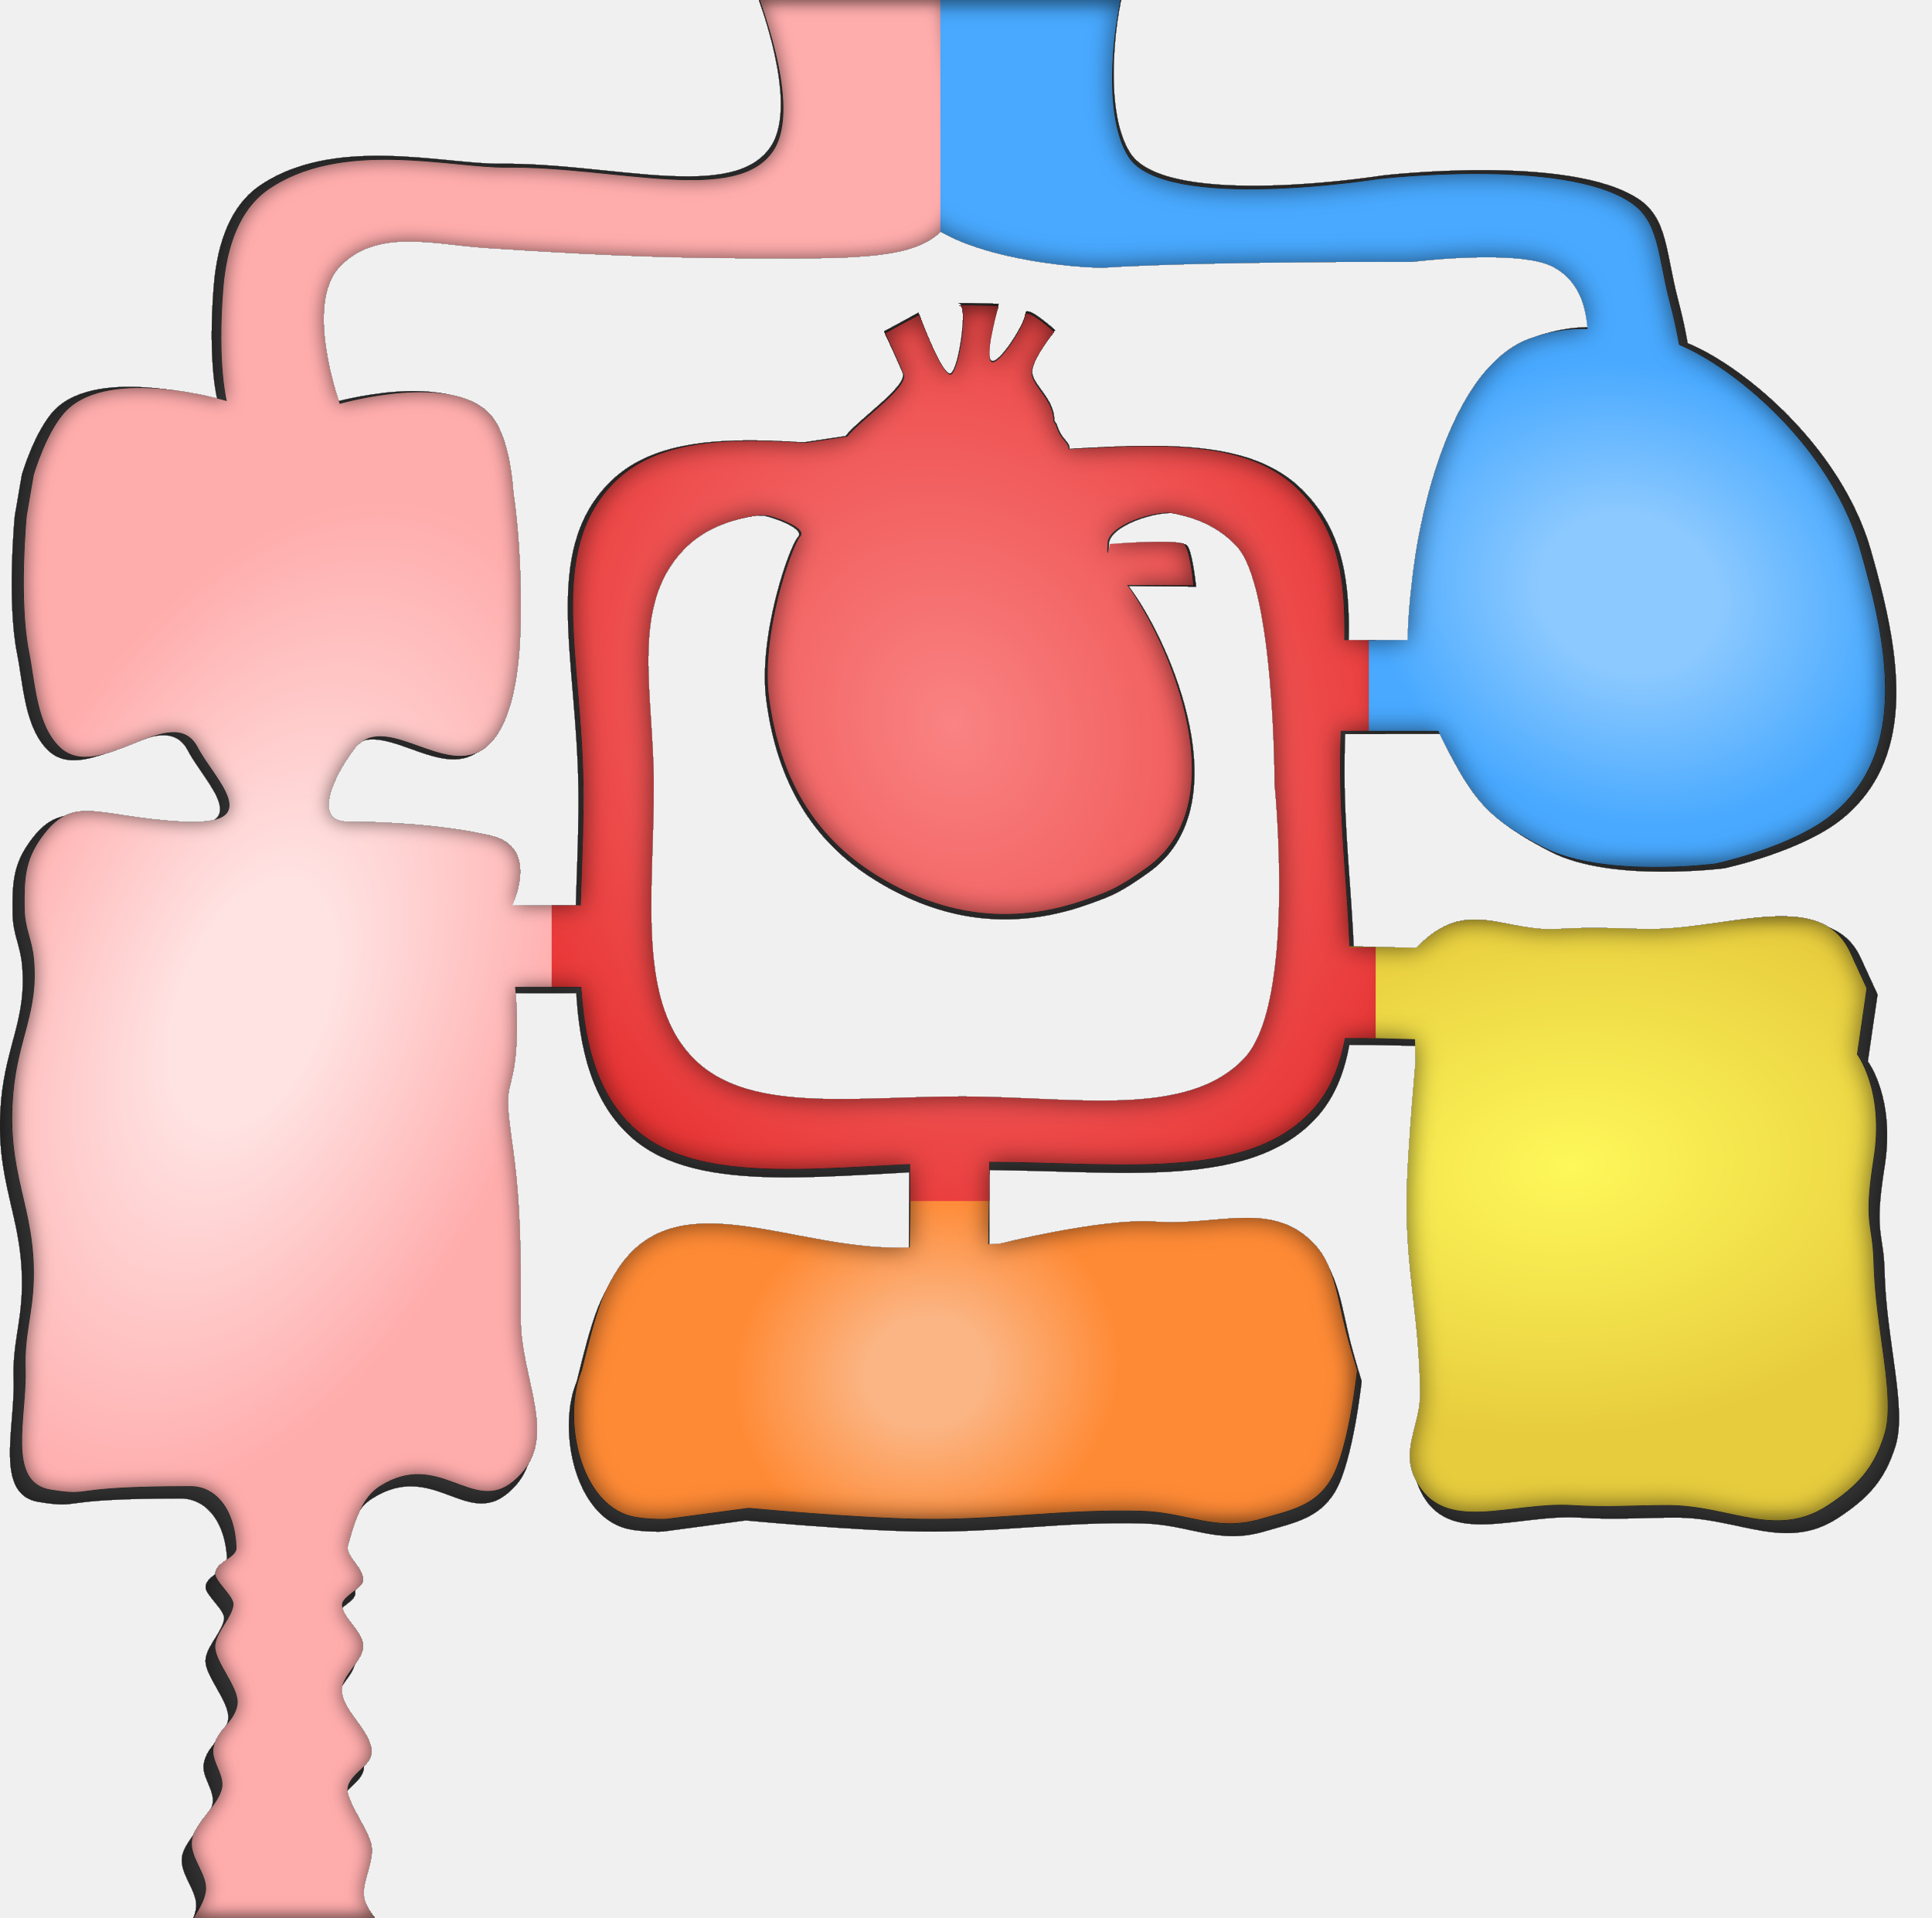
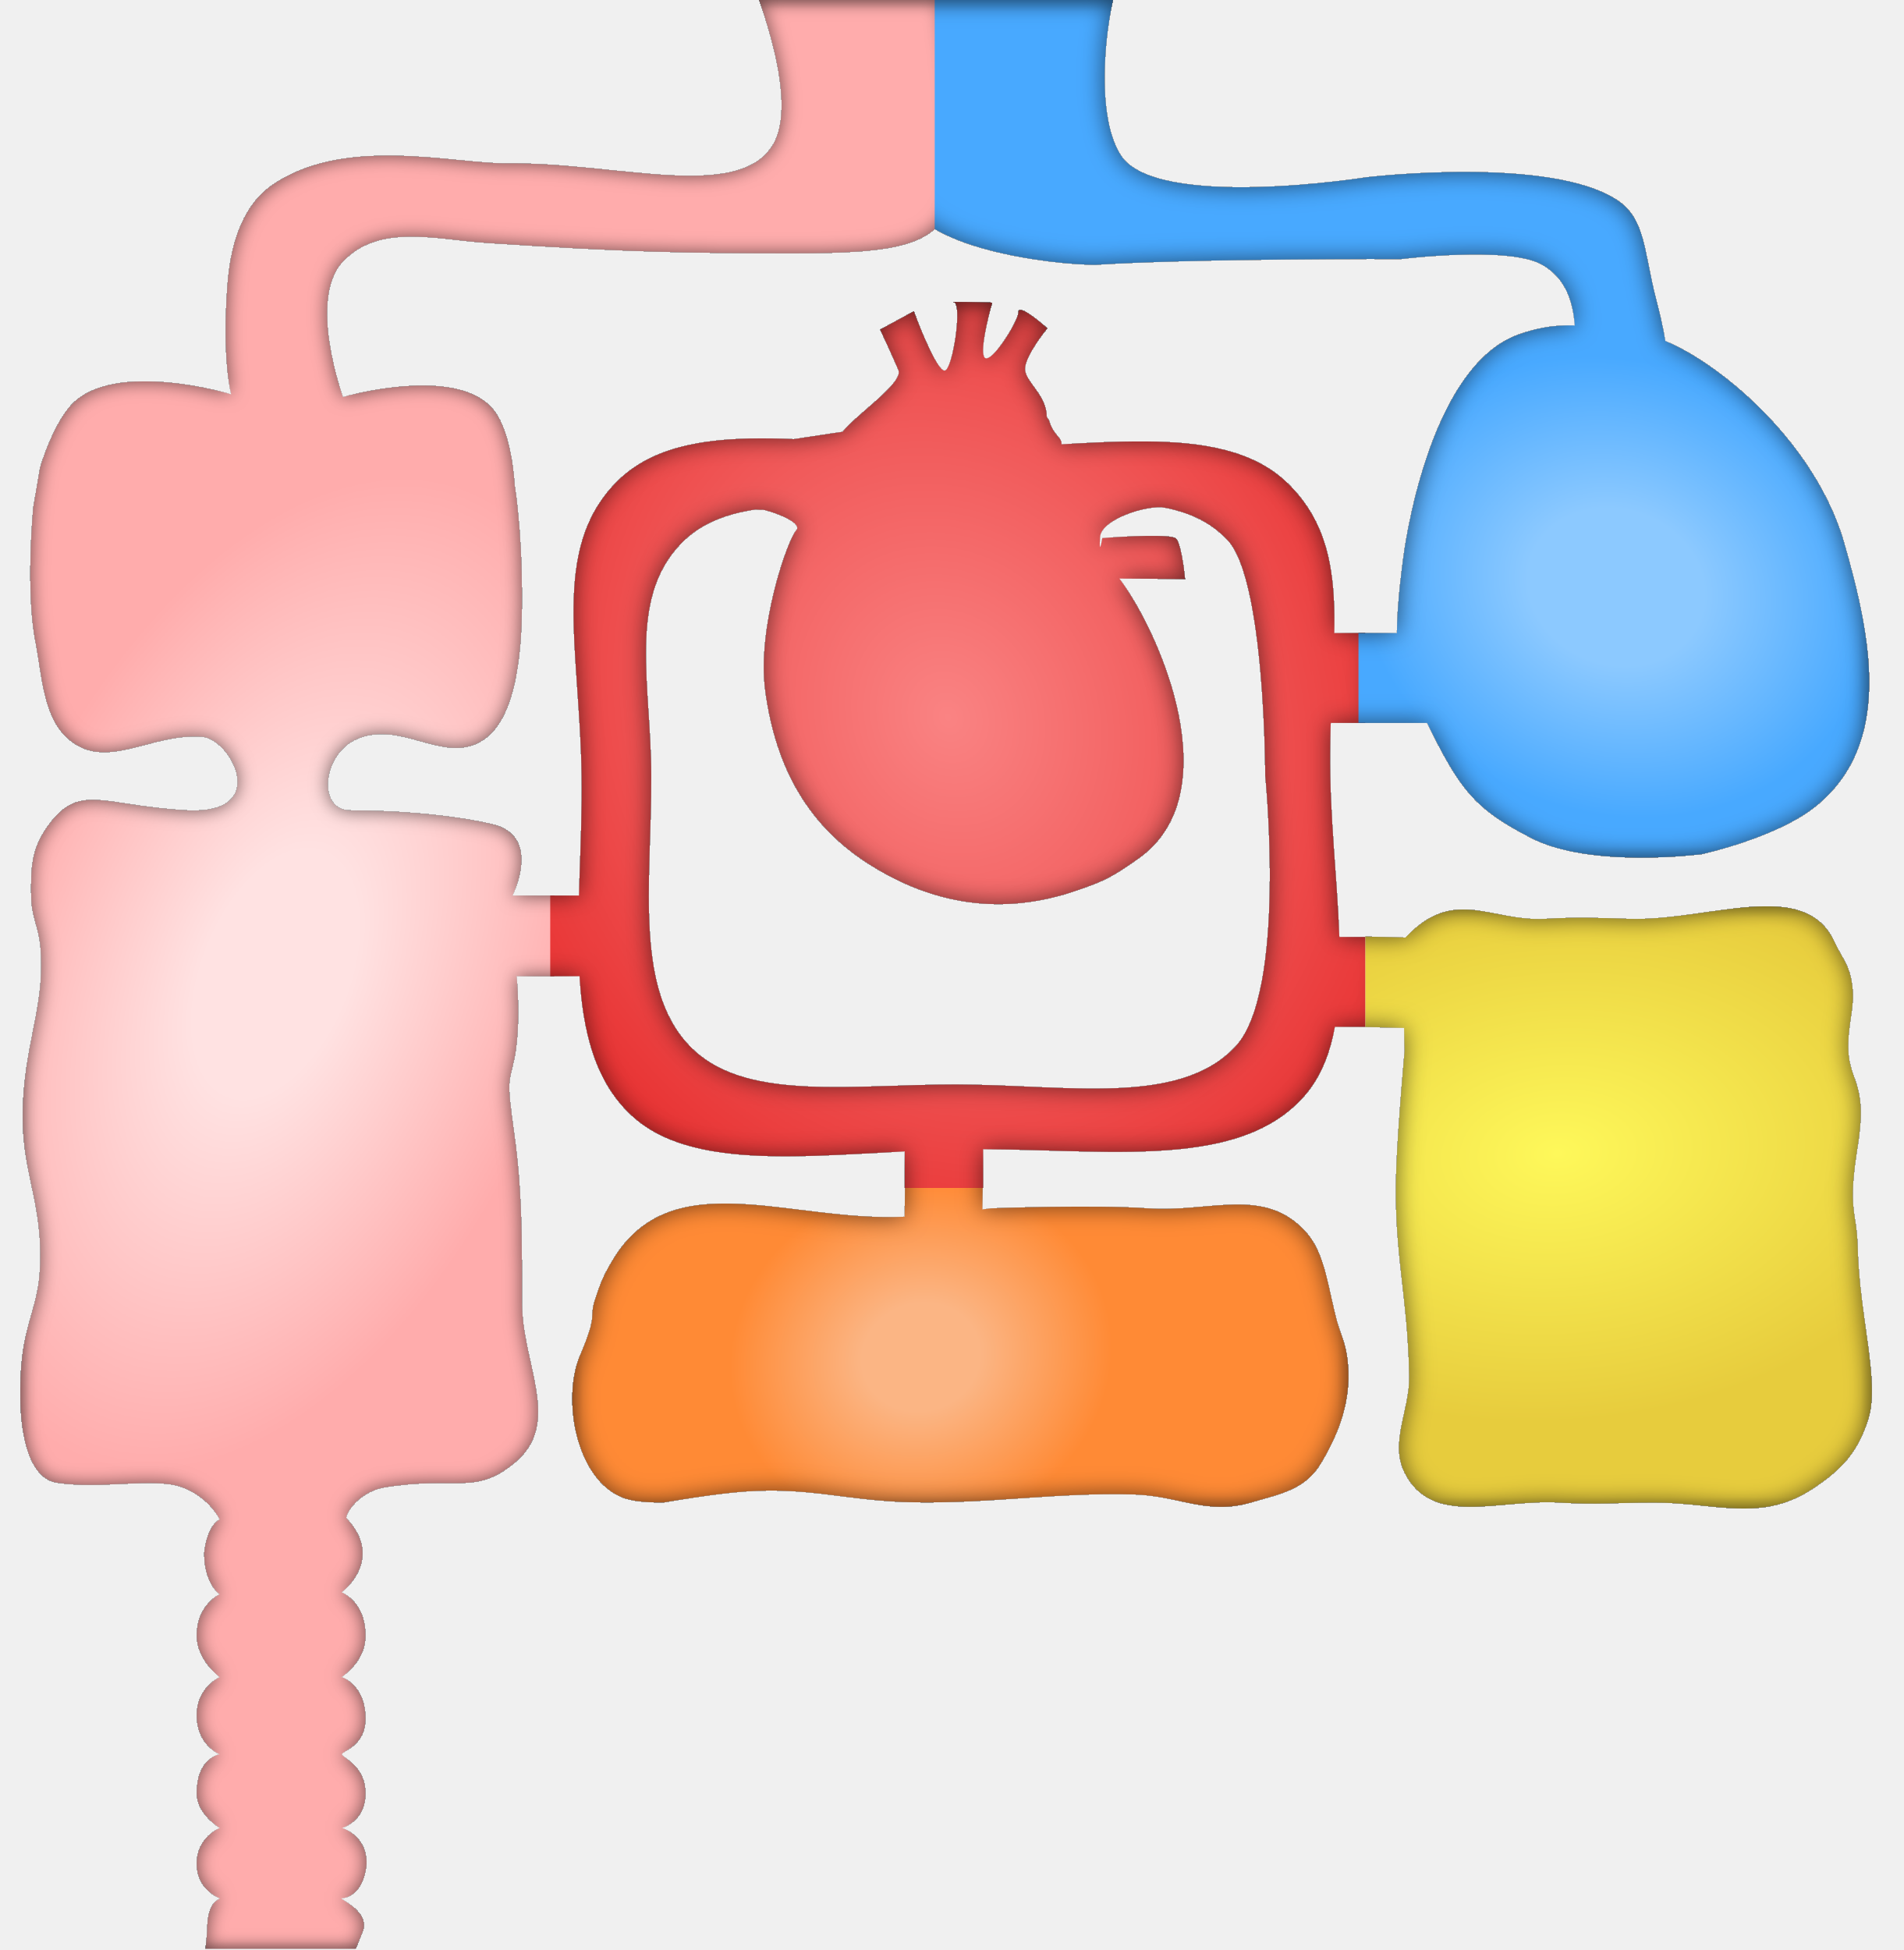
- <svg xmlns="http://www.w3.org/2000/svg" width="830" height="824" viewBox="0 0 830 824" fill="none">
-   <g filter="url(#filter0_i_286_17)">
-     <path d="M205.3 391.232H252.886V426.661H205.3V391.232Z" fill="#343434" />
-     <path d="M331.26 62.756C343.783 43.321 324.614 -4.221 321.136 -13.669L403.991 -12.151C403.991 -2.872 416.402 61.237 410.833 84.519C405.619 106.318 387.546 109.826 340.466 109.826C294.981 109.826 266.555 109.32 206.024 105.271C183.008 103.731 158.459 96.691 142.526 113.369C126.732 129.9 142.486 173.091 142.486 173.091C142.486 173.091 193.295 158.361 209.061 179.165C216.985 189.621 217.956 211.557 217.956 211.557C217.956 211.557 221.202 230.695 221.202 260.145C221.202 271.786 221.572 309.707 206.024 322.399C188.638 336.59 162.068 305.491 148.561 323.411C139.256 335.756 130.927 354.791 145.71 354.791C160.493 354.791 187.178 356.006 208.049 360.864C228.919 365.723 219.875 389.207 212.745 400.342C219.038 411.308 221.536 446.685 217.807 464.114C215.425 475.249 214.431 472.855 217.807 497.012C221.202 521.306 221.259 542.019 221.202 570.907C221.148 598.61 239.241 624.207 217.807 641.765C200.299 656.106 185.666 627.425 159.885 643.789C152.721 648.336 149.254 657.423 146.026 669.635C144.803 674.262 152.966 679.338 152.606 684.785C152.381 688.189 143.392 691.738 143.454 695.414C143.547 700.89 151.98 706.647 152.606 712.622C153.338 719.611 142.18 726.393 143.454 733.88C144.884 742.28 154.35 748.906 156.194 757.667C157.922 765.876 144.176 769.12 146.026 777.406C147.425 783.676 154.842 793.478 156.194 799.676C157.763 806.869 151.756 816.006 153.113 822.958C154.784 831.515 169.286 842.361 170.369 850.289C175.438 887.393 163.787 915.491 137.61 920.64C121.616 923.787 126.038 923.787 110.044 920.64C84.094 915.535 70.338 884.146 73.171 844.215C73.725 836.4 83.166 828.258 84.238 819.921C85.198 812.453 77.003 805.335 78.233 797.651C79.418 790.256 90.021 782.298 91.33 774.876C92.348 769.109 86.532 763.359 87.559 757.667C88.986 749.76 96.664 746.518 97.977 738.941C99.277 731.437 87.32 719.593 88.358 712.622C89.251 706.628 95.666 700.87 96.262 695.414C96.664 691.726 88.128 685.14 88.358 681.749C88.705 676.642 97.699 674.932 97.572 670.614C97.083 654.045 88.686 643.789 77.644 643.789C21.915 643.789 36.215 648.344 16.806 645.307C-2.603 642.271 6.518 613.657 5.841 592.67C5.355 577.593 8.965 569.284 9.385 554.205C10.274 522.206 -2.691 508.459 0.509 472.718C2.656 448.748 11.598 437.413 9.473 414.514C8.674 405.906 5.548 401.394 5.423 392.75C5.243 380.37 5.427 371.945 12.634 361.877C26.618 342.342 36.36 352.766 73.749 354.791C111.139 356.815 88.132 336.607 80.682 322.399C69.812 301.669 37.663 338.565 20.734 322.399C10.571 312.693 10.012 294.178 7.36 280.896C2.821 258.165 6.347 221.68 6.347 221.68L9.385 203.965C9.385 203.965 14.983 184.849 23.499 176.128C42.599 156.568 93.384 171.887 93.384 171.887C93.384 171.887 89.181 156.267 91.819 122.985C93.384 103.246 99.62 88.513 110.633 80.438C142.526 57.695 190.803 70.604 214.918 70.348C262.505 69.842 315.607 87.05 331.26 62.756Z" fill="#343434" />
-     <path d="M575.361 408.835L612.8 409.767L611.811 449.45L574.373 448.517L575.361 408.835Z" fill="#343434" />
-     <path d="M799.395 411.611C786.268 383.017 744.454 402.622 708.918 401.489C694.662 401.034 686.634 400.67 672.394 401.489C647.381 402.927 631.554 386.171 609.043 411.611C598.754 423.24 603.291 422.746 610.422 433.881C609.79 439.493 610.422 459.693 610.422 459.693C610.422 459.693 607.533 491.317 606.748 511.69C605.377 547.289 611.908 567.172 612.447 602.793C612.672 617.668 603.761 627.584 610.422 640.886C622.477 664.96 651.592 650.376 678.469 652.021C694.74 653.017 703.909 652.021 720.21 652.021C747.393 652.021 767.119 666.975 789.817 652.021C802.676 643.55 809.784 635.854 814.34 621.147C819.341 605.004 810.338 575.77 809.644 546.613C809.222 528.881 804.948 530.685 809.644 501.196C814.34 471.706 802.432 456.016 802.432 456.016L806.606 427.301C806.606 427.301 802.36 418.071 799.395 411.611Z" fill="#343434" />
-     <path d="M390.237 553.517L390.953 500.839L425.067 501.302L424.351 553.981L390.237 553.517Z" fill="#343434" />
-     <path d="M266.906 656.03C246.102 648.32 239.643 612.7 247.824 593.419C247.824 593.419 251.548 577.694 254.405 568.882C256.902 561.182 258.313 557.962 262.092 551.627C287.892 508.383 340.229 542.545 390.525 539.944C405.728 539.157 429.475 538.39 429.475 538.39C429.475 538.39 474.371 527.087 497.2 528.771C524.806 530.807 548.976 518.75 567.261 539.527C575.159 548.501 576.573 562.786 580.321 577.335C581.952 583.667 584.979 593.419 584.979 593.419C584.979 593.419 581.258 627.984 573.568 640.826C566.608 652.446 555.964 654.208 542.962 658.012C523.346 663.75 511.4 655.067 491.113 654.513C457.121 653.585 428.997 658.522 394.997 657.984C365.782 657.522 320.33 653.224 320.33 653.224L284.718 658.012C284.718 658.012 273.468 658.463 266.906 656.03Z" fill="#343434" />
-     <path d="M577.677 338.51C578.708 393.613 591.726 450.565 566.093 479.538C535.934 513.627 473.51 501.545 413.08 502.832C357.589 504.014 300.562 514.155 271.634 488.951C237.06 458.827 249.337 396.263 248.483 338.51C247.651 282.229 233.035 237.628 261.055 208.165C291.047 176.629 353.472 193.802 413.08 194.432C470.459 195.038 529.45 180.941 559.168 210.189C589.447 239.989 576.606 281.272 577.677 338.51ZM279.065 338.51C279.211 386.385 270.898 434.754 298.231 459.595C322.4 481.56 367.861 474.28 413.08 474.323C461.518 474.369 511.165 484.143 535.99 457.664C558.752 433.384 549.12 338.51 549.12 338.51C549.12 338.51 549.12 251.222 532.203 234.569C507.422 208.577 459.821 222.624 413.08 222.941C365.467 223.264 316.713 210.675 291.932 236.668C268.704 261.032 278.942 298.422 279.065 338.51Z" fill="#343434" />
-     <path d="M293.819 197.8L363.256 187.332C369.038 179.944 390.191 165.833 387.795 160.15C385.4 154.467 381.469 145.94 379.803 142.387L394.533 134.378C398.019 143.847 405.703 162.283 408.551 160.276C412.11 157.767 415.816 130.965 412.276 130.437C409.443 130.015 422.233 130.329 428.981 130.538C426.912 137.78 423.379 152.774 425.796 154.813C428.818 157.363 440.576 138.707 440.6 134.658C440.62 131.419 448.681 137.744 453.213 141.821C449.643 146.185 442.698 156.03 443.481 160.489C444.459 166.062 453.031 171.681 452.976 180.792L453.979 182.316C456.117 189.543 460.174 189.751 459.401 193.423C473.572 192.83 500.678 191.364 503.43 193.752C506.25 196.199 506.554 215.354 505.341 220.576C496.573 219.342 476.9 225.882 476.449 233.572C475.997 241.263 476.933 237.118 477.458 234.085C487.419 233.302 507.844 232.245 509.857 234.282C511.869 236.318 513.324 246.956 513.799 252.02L484.944 251.845C503.523 276.927 533.268 346.675 493.302 374.942C481.297 383.433 477.922 384.846 466.984 388.701C433.152 400.627 402.733 394.775 375.753 377.979C348.773 361.183 333.87 335.82 329.226 301.006C325.531 273.301 339.133 234.731 342.816 230.736C346.499 226.741 328.78 221.173 327.721 221.564C326.662 221.955 292.807 217.852 292.807 217.852L291.089 216.02L293.819 197.8Z" fill="#343434" />
-     <path d="M390.584 499.542H425.008V547.118H390.584V499.542Z" fill="#343434" />
-     <path d="M205.3 391.232L253.899 391.231V426.66L205.3 426.661V391.232Z" fill="#343434" />
-     <path d="M567.768 409.452H601.18L599.155 448.929H567.768V409.452Z" fill="#343434" />
-     <path d="M569.793 275.835H595.105V315.313H569.793V275.835Z" fill="#343434" />
-     <path d="M485.588 65.793C473.066 46.357 480.085 1.852 483.563 -7.596L380.458 -6.077C380.458 3.202 387.187 57.435 390.322 81.483C393.621 106.789 456.096 113.875 474.358 113.875C519.752 111.007 608.8 111.344 608.8 111.344C608.8 111.344 655.692 105.534 670.534 113.635C692.042 125.374 684.875 156.892 681.45 179.165H716.93C716.93 179.165 735.589 184.935 720.98 129.058C715.538 108.245 716.467 93.905 703.946 85.549C674.449 65.865 593.831 75.409 593.831 75.409C593.831 75.409 501.241 90.087 485.588 65.793Z" fill="#343434" />
-     <path d="M715.532 144.602C736.737 147.639 789.143 185.737 803.675 236.211C815.63 277.73 825.018 324.044 791.686 351.541C774.355 365.839 740.902 373.011 740.902 373.011C740.902 373.011 692.264 379.351 666.204 365.959C639.133 352.048 633.674 343.389 616.005 306.351C608.938 291.537 613.329 300.489 608.773 290.873C604.217 281.257 609.93 242.145 609.93 242.145C609.93 242.145 620.074 159.207 660.41 144.602C680.65 137.274 694.328 141.566 715.532 144.602Z" fill="#343434" />
-     <path d="M577.892 275.835H618.391L624.466 315.313H577.892V275.835Z" fill="#343434" />
-   </g>
-   <g filter="url(#filter1_i_286_17)">
-     <path d="M208 389H255V424H208V389Z" fill="url(#paint0_radial_286_17)" />
-     <path d="M332.408 64.5C344.776 45.3 325.844 -1.667 322.408 -11L404.242 -9.5C404.242 -0.333 416.5 63 411 86C405.851 107.534 388 111 341.5 111C296.577 111 268.5 110.5 208.715 106.5C185.983 104.979 161.737 98.025 146 114.5C130.401 130.832 145.961 173.5 145.961 173.5C145.961 173.5 196.144 158.948 211.715 179.5C219.541 189.829 220.5 211.5 220.5 211.5C220.5 211.5 223.707 230.407 223.707 259.5C223.707 271 224.072 308.462 208.715 321C191.544 335.019 165.302 304.297 151.961 322C142.771 334.195 134.544 353 149.145 353C163.746 353 190.102 354.2 210.715 359C231.329 363.8 222.396 387 215.353 398C221.569 408.833 224.037 443.782 220.353 461C218 472 217.019 469.635 220.353 493.5C223.707 517.5 223.763 537.962 223.707 566.5C223.653 593.868 241.523 619.155 220.353 636.5C203.061 650.668 188.609 622.334 163.145 638.5C156.07 642.992 152.646 651.969 149.457 664.033C148.249 668.604 156.312 673.619 155.956 679C155.734 682.363 146.856 685.869 146.917 689.5C147.009 694.91 155.338 700.597 155.956 706.5C156.679 713.404 145.658 720.104 146.917 727.5C148.33 735.798 157.679 742.345 159.5 751C161.207 759.109 147.63 762.314 149.457 770.5C150.839 776.694 158.165 786.377 159.5 792.5C161.05 799.606 155.116 808.632 156.457 815.5C158.107 823.954 172.431 834.669 173.5 842.5C178.507 879.155 166.999 906.913 141.145 912C125.348 915.108 129.715 915.108 113.918 912C88.288 906.957 74.703 875.948 77.5 836.5C78.048 828.779 87.372 820.736 88.431 812.5C89.379 805.122 81.285 798.091 82.5 790.5C83.67 783.194 94.142 775.332 95.436 768C96.441 762.303 90.696 756.623 91.711 751C93.12 743.188 100.703 739.986 102 732.5C103.285 725.087 91.475 713.386 92.5 706.5C93.382 700.579 99.718 694.89 100.306 689.5C100.704 685.857 92.273 679.35 92.5 676C92.843 670.956 101.726 669.266 101.6 665C101.118 648.632 92.824 638.5 81.918 638.5C26.876 638.5 41 643 21.83 640C2.66 637 11.668 608.732 11 588C10.52 573.105 14.086 564.897 14.5 550C15.379 518.389 2.573 504.808 5.734 469.5C7.855 445.82 16.686 434.623 14.587 412C13.798 403.496 10.711 399.039 10.587 390.5C10.41 378.27 10.591 369.947 17.71 360C31.521 340.702 41.143 351 78.072 353C115 355 92.276 335.037 84.918 321C74.183 300.521 42.431 336.971 25.71 321C15.672 311.412 15.12 293.121 12.5 280C8.017 257.544 11.5 221.5 11.5 221.5L14.5 204C14.5 204 20.029 185.115 28.44 176.5C47.305 157.177 97.464 172.31 97.464 172.31C97.464 172.31 93.313 156.88 95.918 124C97.464 104.5 103.623 89.946 114.5 81.968C146 59.5 193.683 72.253 217.5 72C264.5 71.5 316.948 88.5 332.408 64.5Z" fill="url(#paint1_radial_286_17)" />
-   </g>
-   <g filter="url(#filter2_i_286_17)">
-     <path d="M573.5 406.39L610.477 407.311L609.501 446.513L572.524 445.592L573.5 406.39Z" fill="url(#paint2_radial_286_17)" />
-     <path d="M794.772 409.133C781.807 380.885 740.509 400.252 705.411 399.133C691.33 398.683 683.402 398.324 669.337 399.133C644.633 400.553 629 384 606.767 409.133C596.604 420.62 601.086 420.133 608.129 431.133C607.505 436.677 608.129 456.633 608.129 456.633C608.129 456.633 605.275 487.873 604.5 508C603.146 543.168 609.596 562.81 610.129 598C610.351 612.695 601.55 622.491 608.129 635.632C620.035 659.414 648.791 645.008 675.337 646.633C691.407 647.616 700.464 646.633 716.564 646.633C743.412 646.633 762.894 661.405 785.312 646.633C798.013 638.264 805.033 630.661 809.533 616.133C814.473 600.184 805.58 571.304 804.895 542.5C804.478 524.983 800.257 526.765 804.895 497.633C809.533 468.5 797.772 453 797.772 453L801.895 424.633C801.895 424.633 797.701 415.514 794.772 409.133Z" fill="url(#paint3_radial_286_17)" />
-   </g>
-   <g filter="url(#filter3_i_286_17)">
-     <path d="M390.658 549.321L391.365 497.28L425.058 497.738L424.352 549.779L390.658 549.321Z" fill="url(#paint4_radial_286_17)" />
-     <path d="M268.847 650.593C248.3 642.977 241.92 607.787 250 588.74C250 588.74 253.678 573.205 256.5 564.5C258.966 556.893 260.36 553.712 264.093 547.453C289.575 504.733 341.267 538.481 390.943 535.912C405.958 535.135 429.412 534.376 429.412 534.376C429.412 534.376 473.755 523.21 496.303 524.874C523.568 526.886 547.44 514.974 565.5 535.5C573.301 544.366 574.697 558.477 578.399 572.85C580.01 579.106 583 588.74 583 588.74C583 588.74 579.325 622.886 571.729 635.573C564.855 647.052 554.342 648.793 541.5 652.55C522.126 658.22 510.327 649.642 490.291 649.094C456.718 648.177 428.94 653.055 395.359 652.523C366.504 652.067 321.613 647.821 321.613 647.821L286.439 652.55C286.439 652.55 275.329 652.996 268.847 650.593Z" fill="url(#paint5_radial_286_17)" />
-   </g>
-   <mask id="mask0_286_17" style="mask-type:alpha" maskUnits="userSpaceOnUse" x="237" y="123" width="354" height="393">
-     <rect x="237" y="123" width="354" height="393" fill="#D9D9D9" />
-   </mask>
-   <g mask="url(#mask0_286_17)">
-     <g filter="url(#filter4_i_286_17)">
-       <path d="M575.788 336.916C576.806 391.352 589.663 447.615 564.346 476.237C534.559 509.914 472.905 497.978 413.22 499.249C358.412 500.417 302.088 510.435 273.517 485.536C239.369 455.777 251.495 393.97 250.652 336.916C249.83 281.316 235.394 237.255 263.069 208.149C292.691 176.995 354.346 193.959 413.22 194.582C469.891 195.181 528.156 181.255 557.507 210.149C587.412 239.588 574.73 280.371 575.788 336.916ZM280.856 336.916C281.001 384.211 272.79 431.995 299.787 456.536C323.657 478.235 368.558 471.043 413.22 471.085C461.061 471.13 510.096 480.786 534.614 454.627C557.096 430.642 547.583 336.916 547.583 336.916C547.583 336.916 547.583 250.685 530.874 234.234C506.398 208.556 459.384 222.433 413.22 222.746C366.193 223.065 318.041 210.629 293.565 236.307C270.623 260.376 280.735 297.314 280.856 336.916Z" fill="url(#paint6_radial_286_17)" />
-       <path d="M295.429 197.909L364.01 187.569C369.721 180.27 390.612 166.33 388.246 160.715C385.88 155.101 381.998 146.677 380.353 143.167L394.901 135.255C398.344 144.61 405.934 162.823 408.746 160.84C412.261 158.361 415.922 131.883 412.425 131.362C409.628 130.945 422.259 131.255 428.925 131.462C426.881 138.616 423.391 153.429 425.779 155.443C428.764 157.961 440.376 139.532 440.4 135.532C440.42 132.332 448.382 138.58 452.858 142.608C449.331 146.92 442.472 156.645 443.245 161.05C444.212 166.556 452.678 172.107 452.624 181.107L453.615 182.613C455.726 189.752 459.733 189.958 458.97 193.585C472.966 192.999 499.737 191.552 502.456 193.91C505.241 196.327 505.541 215.251 504.343 220.41C495.684 219.191 476.253 225.651 475.807 233.249C475.361 240.846 476.286 236.752 476.804 233.755C486.642 232.981 506.816 231.937 508.803 233.949C510.791 235.962 512.227 246.47 512.697 251.473L484.198 251.3C502.547 276.079 531.926 344.982 492.453 372.907C480.596 381.295 477.262 382.691 466.459 386.5C433.044 398.281 403 392.5 376.353 375.907C349.705 359.315 334.986 334.259 330.399 299.866C326.749 272.496 340.184 234.393 343.822 230.446C347.459 226.5 329.959 221 328.913 221.386C327.867 221.772 294.429 217.719 294.429 217.719L292.732 215.909L295.429 197.909Z" fill="url(#paint7_radial_286_17)" />
-       <path d="M391 495.999H425V542.999H391V495.999Z" fill="url(#paint8_radial_286_17)" />
-       <path d="M208 388.999H256V423.999H208V388.999Z" fill="url(#paint9_radial_286_17)" />
-       <path d="M566 406.999H599L597 445.999H566V406.999Z" fill="url(#paint10_radial_286_17)" />
-       <path d="M568 275H593V314H568V275Z" fill="url(#paint11_radial_286_17)" />
+ <svg xmlns="http://www.w3.org/2000/svg" width="827" height="847" viewBox="0 0 827 847" fill="none">
+   <g id="v3">
+     <g id="digestive-system">
+       <mask id="mask0_286_2" style="mask-type:alpha" maskUnits="userSpaceOnUse" x="-1" y="-6" width="409" height="853">
+         <path id="Vector 9" d="M-0.006 846L7 -5H407V113.922H240.496V273.584L239.502 846H-0.006Z" fill="white" stroke="black" />
+       </mask>
+       <g mask="url(#mask0_286_2)">
+         <g id="Vector" filter="url(#filter0_i_286_2)">
+           <path d="M335.386 63.5C347.754 44.3 328.821 -2.667 325.386 -12L407.22 -10.5C407.22 -1.333 419.478 62 413.978 85C408.828 106.534 390.978 110 344.478 110C299.554 110 271.478 109.5 211.693 105.5C188.96 103.979 164.714 97.025 148.978 113.5C133.378 129.832 148.939 172.5 148.939 172.5C148.939 172.5 199.121 157.948 214.693 178.5C222.519 188.829 223.478 210.5 223.478 210.5C223.478 210.5 226.684 229.407 226.684 258.5C226.684 270 227.049 307.462 211.693 320C194.522 334.019 175.265 312.156 154.939 321C140 327.5 137.521 352 152.123 352C166.724 352 193.079 353.2 213.693 358C234.306 362.8 225.374 386 218.331 397C224.547 407.833 227.014 442.782 223.331 460C220.978 471 219.997 468.635 223.331 492.5C226.684 516.5 226.74 536.962 226.684 565.5C226.63 592.868 244.501 618.155 223.331 635.5C206.039 649.668 198.114 640.939 167.212 646C155 648 149.543 658.543 150.5 659.5C151.457 660.457 146.794 659.5 150.5 659.5C167.234 677.5 148.478 691.5 148.478 691.5C146.978 691.5 158.712 694.5 158.712 710.5C158.712 723.061 146.244 729.5 148.478 728.5C148.478 728.5 158.712 731.863 158.712 746.5C158.712 758.5 148.478 760.5 148.478 762C148.478 763.5 158.712 766.794 158.712 779C158.712 791.206 148.478 794 148.478 794C148.478 794 159.212 797 159.212 809.5C157.712 824.5 148.478 824.5 148.478 824.5C146.212 824.5 161 830 157.5 839C146.649 866.903 153.75 833 163.895 927.5C174.04 1022 112.693 914.108 96.896 911C71.266 905.957 87.202 878.448 90 839C90 825 95.478 825.5 95.478 824.5C95.478 824.5 85.478 820.946 85.478 809.5C85.478 798.054 95.478 794 95.478 794C95.478 794 85.478 787.898 85.478 779C85.478 763.5 95.478 762 95.478 762C95.478 762 85.478 758 85.478 745C85.478 733 95.478 728.5 95.478 728.5C95.478 728.5 85.478 721 85.478 710.5C85.478 697 95.478 692.5 95.478 692.5C95.478 692.5 88.712 688 88.712 674.5C90.212 662 95.478 660 95.478 660C95.478 660 91.212 650.5 79.212 646C67.212 641.5 43.978 647 24.808 644C5.638 641 7.978 597 10.478 584C13.292 569.365 17.064 563.897 17.478 549C18.356 517.389 7.316 507.808 10.478 472.5C12.598 448.82 19.664 433.623 17.565 411C16.776 402.496 13.689 398.039 13.565 389.5C13.387 377.27 13.569 368.947 20.687 359C34.498 339.702 44.12 350 81.049 352C117.978 354 100.441 321 87.896 320C64.847 318.163 45.408 335.971 28.687 320C18.649 310.412 18.097 292.121 15.478 279C10.995 256.544 14.478 220.5 14.478 220.5L17.478 203C17.478 203 23.007 184.115 31.418 175.5C50.282 156.177 100.441 171.31 100.441 171.31C100.441 171.31 96.29 155.88 98.896 123C100.441 103.5 106.601 88.946 117.478 80.968C148.978 58.5 196.66 71.253 220.478 71C267.478 70.5 319.926 87.5 335.386 63.5Z" fill="url(#paint0_radial_286_2)" />
+           <path d="M211 389H258V424H211V389Z" fill="url(#paint1_radial_286_2)" />
+         </g>
+       </g>
    </g>
-   </g>
-   <mask id="mask1_286_17" style="mask-type:alpha" maskUnits="userSpaceOnUse" x="404" y="-38" width="422" height="427">
-     <path d="M588.061 -31.856H825V389H588.061V-31.856Z" fill="#D9D9D9" />
-     <path d="M404 -38H658.227V147.341H404V-38Z" fill="#D9D9D9" />
-   </mask>
-   <g mask="url(#mask1_286_17)">
-     <g filter="url(#filter5_i_286_17)">
-       <path d="M484.834 67.5C472.466 48.3 479.398 4.333 482.834 -5L381 -3.5C381 5.667 387.646 59.243 390.742 83C394 108 455.705 115 473.742 115C518.576 112.167 606.527 112.5 606.527 112.5C606.527 112.5 652.841 106.76 667.5 114.763C688.743 126.36 681.664 157.497 678.281 179.5H713.324C713.324 179.5 731.753 185.2 717.324 130C711.949 109.439 712.867 95.272 700.5 87.018C671.367 67.571 591.742 77 591.742 77C591.742 77 500.294 91.5 484.834 67.5Z" fill="url(#paint12_radial_286_17)" />
-       <path d="M711.943 145.356C732.887 148.355 784.646 185.992 799 235.856C810.807 276.872 820.079 322.625 787.159 349.79C770.041 363.914 737 371 737 371C737 371 688.962 377.263 663.223 364.033C636.486 350.29 631.094 341.736 613.643 305.146C606.663 290.512 611 299.356 606.5 289.856C602 280.356 607.643 241.717 607.643 241.717C607.643 241.717 617.662 159.784 657.5 145.356C677.491 138.116 691 142.356 711.943 145.356Z" fill="url(#paint13_radial_286_17)" />
-       <path d="M576 275H616L622 314H576V275Z" fill="url(#paint14_radial_286_17)" />
+     <g id="mitochondria">
+       <mask id="mask1_286_2" style="mask-type:alpha" maskUnits="userSpaceOnUse" x="593" y="387" width="228" height="281">
+         <path id="Vector 11" d="M593.5 667V388H813L819.5 667H593.5Z" fill="#D9D9D9" stroke="black" />
+       </mask>
+       <g mask="url(#mask1_286_2)">
+         <g id="Vector_2" filter="url(#filter1_i_286_2)">
+           <path d="M575.5 406.39L612.477 407.311L611.501 446.513L574.524 445.592L575.5 406.39Z" fill="url(#paint2_radial_286_2)" />
+           <path d="M796.772 409.133C783.807 380.885 742.509 400.252 707.411 399.133C693.33 398.683 685.402 398.324 671.337 399.133C646.633 400.553 631 384 608.767 409.133C598.604 420.62 603.086 420.133 610.129 431.133C609.505 436.677 610.129 456.633 610.129 456.633C610.129 456.633 607.275 487.873 606.5 508C605.146 543.168 611.596 562.81 612.129 598C612.351 612.695 603.55 626.491 610.129 639.632C622.035 663.414 650.791 651.008 677.337 652.633C693.407 653.616 702.464 652.633 718.564 652.633C745.412 652.633 764.894 661.405 787.312 646.633C800.013 638.264 807.033 630.661 811.533 616.133C816.473 600.184 807.58 571.304 806.895 542.5C806.478 524.983 802.257 526.765 806.895 497.633C811.533 468.5 802.293 470.644 802.772 453C803.076 441.81 806.318 435.562 803.895 424.633C802.453 418.129 799.701 415.514 796.772 409.133Z" fill="url(#paint3_radial_286_2)" />
+         </g>
+       </g>
+     </g>
+     <g id="gulucose-storage">
+       <mask id="mask2_286_2" style="mask-type:alpha" maskUnits="userSpaceOnUse" x="243" y="514" width="349" height="150">
+         <path id="Vector 10" d="M243.5 515V655.5V663.5H591V517L243.5 515Z" fill="#D9D9D9" stroke="black" />
+       </mask>
+       <g mask="url(#mask2_286_2)">
+         <g id="Vector_3" filter="url(#filter2_i_286_2)">
+           <path d="M392.658 549.321L393.365 497.28L427.058 497.738L426.351 549.779L392.658 549.321Z" fill="url(#paint4_radial_286_2)" />
+           <path d="M270.847 650.593C250.3 642.977 243.92 607.787 252 588.74C260.08 569.692 255.678 573.205 258.5 564.5C260.966 556.893 262.36 553.712 266.093 547.453C291.574 504.733 343.265 531.07 392.941 528.5C407.956 527.723 430.5 524.874 430.5 524.874C430.5 524.874 475.755 523.21 498.302 524.874C525.568 526.886 549.44 514.974 567.5 535.5C575.3 544.366 576.697 558.477 580.398 572.85C582.01 579.106 584.024 582.354 585 588.74C587.841 607.335 581.325 622.886 573.729 635.573C566.855 647.052 556.342 648.793 543.5 652.55C524.126 658.22 512.327 649.642 492.29 649.094C458.718 648.177 430.94 653.055 397.359 652.523C368.504 652.067 352.401 645.81 323.613 647.821C309.787 648.787 288.439 652.55 288.439 652.55C288.439 652.55 277.329 652.996 270.847 650.593Z" fill="url(#paint5_radial_286_2)" />
+         </g>
+       </g>
+     </g>
+     <g id="heart">
+       <mask id="mask3_286_2" style="mask-type:alpha" maskUnits="userSpaceOnUse" x="239" y="123" width="354" height="393">
+         <rect id="Rectangle 4216" x="239" y="123" width="354" height="393" fill="#D9D9D9" />
+       </mask>
+       <g mask="url(#mask3_286_2)">
+         <g id="Vector_4" filter="url(#filter3_i_286_2)">
+           <path d="M577.787 336.916C578.805 391.352 591.663 447.615 566.346 476.237C536.558 509.914 474.904 497.978 415.219 499.249C360.412 500.417 304.088 510.435 275.516 485.536C241.368 455.777 253.494 393.97 252.651 336.916C251.829 281.316 239.393 239.255 267.068 210.149C296.69 178.995 356.346 193.959 415.219 194.582C471.891 195.181 530.155 181.255 559.506 210.149C589.412 239.588 576.729 280.371 577.787 336.916ZM282.856 336.916C283 384.211 274.79 431.995 301.786 456.536C325.656 478.235 370.558 471.043 415.219 471.085C463.06 471.13 512.095 480.786 536.614 454.627C559.095 430.642 549.582 336.916 549.582 336.916C549.582 336.916 549.582 250.685 532.874 234.234C508.398 208.556 461.384 222.433 415.219 222.746C368.193 223.065 320.04 210.629 295.564 236.307C272.623 260.376 282.735 297.314 282.856 336.916Z" fill="url(#paint6_radial_286_2)" />
+           <path d="M297.428 197.909L366.009 187.569C371.72 180.27 392.612 166.33 390.246 160.715C387.88 155.101 383.998 146.677 382.352 143.167L396.901 135.255C400.344 144.61 407.933 162.823 410.745 160.84C414.261 158.361 417.922 131.883 414.425 131.362C411.627 130.945 424.259 131.255 430.924 131.462C428.881 138.616 425.391 153.429 427.779 155.443C430.763 157.961 442.376 139.532 442.4 135.532C442.419 132.332 450.382 138.58 454.857 142.608C451.331 146.92 444.472 156.645 445.245 161.05C446.211 166.556 454.678 172.107 454.623 181.107L455.614 182.613C457.725 189.752 461.733 189.958 460.969 193.585C474.966 192.999 501.737 191.552 504.455 193.91C507.24 196.327 507.541 215.251 506.343 220.41C497.683 219.191 478.253 225.651 477.807 233.249C477.36 240.846 478.285 236.752 478.804 233.755C488.642 232.981 508.815 231.937 510.803 233.949C512.791 235.962 514.227 246.47 514.697 251.473L486.197 251.3C504.547 276.079 533.926 344.982 494.452 372.907C482.595 381.295 479.262 382.691 468.458 386.5C435.044 398.281 405 392.5 378.352 375.907C351.705 359.315 336.986 334.259 332.399 299.866C328.749 272.496 342.184 234.393 345.821 230.446C349.458 226.5 331.958 221 330.913 221.386C329.867 221.772 296.428 217.719 296.428 217.719L294.732 215.909L297.428 197.909Z" fill="url(#paint7_radial_286_2)" />
+           <path d="M393 495.999H427V542.999H393V495.999Z" fill="url(#paint8_radial_286_2)" />
+           <path d="M210 388.999H258V423.999H210V388.999Z" fill="url(#paint9_radial_286_2)" />
+           <path d="M568 406.999H601L599 445.999H568V406.999Z" fill="url(#paint10_radial_286_2)" />
+           <path d="M570 275H595V314H570V275Z" fill="url(#paint11_radial_286_2)" />
+         </g>
+       </g>
+     </g>
+     <g id="lung">
+       <mask id="mask4_286_2" style="mask-type:alpha" maskUnits="userSpaceOnUse" x="406" y="-38" width="421" height="427">
+         <g id="Vector_5">
+           <path d="M590.06 -31.856H827V389H590.06V-31.856Z" fill="#D9D9D9" />
+           <path d="M406 -38H660.227V147.341H406V-38Z" fill="#D9D9D9" />
+         </g>
+       </mask>
+       <g mask="url(#mask4_286_2)">
+         <g id="Vector_6" filter="url(#filter4_i_286_2)">
+           <path d="M486.834 67.5C474.466 48.3 481.398 4.333 484.834 -5L383 -3.5C383 5.667 389.645 59.243 392.742 83C396 108 457.705 115 475.742 115C520.576 112.167 608.527 112.5 608.527 112.5C608.527 112.5 654.841 106.76 669.5 114.763C690.743 126.36 683.664 157.497 680.281 179.5H715.324C715.324 179.5 733.753 185.2 719.324 130C713.949 109.439 714.867 95.272 702.5 87.018C673.366 67.571 593.742 77 593.742 77C593.742 77 502.294 91.5 486.834 67.5Z" fill="url(#paint12_radial_286_2)" />
+           <path d="M713.943 145.356C734.886 148.355 786.646 185.992 801 235.856C812.807 276.872 822.079 322.625 789.158 349.79C772.041 363.914 739 371 739 371C739 371 690.962 377.263 665.223 364.033C638.486 350.29 633.094 341.736 615.643 305.146C608.663 290.512 613 299.356 608.5 289.856C604 280.356 609.643 241.717 609.643 241.717C609.643 241.717 619.662 159.784 659.5 145.356C679.491 138.116 693 142.356 713.943 145.356Z" fill="url(#paint13_radial_286_2)" />
+           <path d="M578 275H618L624 314H578V275Z" fill="url(#paint14_radial_286_2)" />
+         </g>
+       </g>
    </g>
  </g>
  <defs>
-     <filter id="filter0_i_286_17" x="0" y="-41" width="830" height="964" filterUnits="userSpaceOnUse" color-interpolation-filters="sRGB">
+     <filter id="filter0_i_286_2" x="8.822" y="-12" width="406.575" height="978.201" filterUnits="userSpaceOnUse" color-interpolation-filters="sRGB">
+       <feFlood flood-opacity="0" result="BackgroundImageFix" />
+       <feBlend mode="normal" in="SourceGraphic" in2="BackgroundImageFix" result="shape" />
+       <feColorMatrix in="SourceAlpha" type="matrix" values="0 0 0 0 0 0 0 0 0 0 0 0 0 0 0 0 0 0 127 0" result="hardAlpha" />
+       <feOffset />
+       <feGaussianBlur stdDeviation="3.95" />
+       <feComposite in2="hardAlpha" operator="arithmetic" k2="-1" k3="1" />
+       <feColorMatrix type="matrix" values="0 0 0 0 0 0 0 0 0 0 0 0 0 0 0 0 0 0 0.59 0" />
+       <feBlend mode="normal" in2="shape" result="effect1_innerShadow_286_2" />
+     </filter>
+     <filter id="filter1_i_286_2" x="574.524" y="393.69" width="238.496" height="261.528" filterUnits="userSpaceOnUse" color-interpolation-filters="sRGB">
      <feFlood flood-opacity="0" result="BackgroundImageFix" />
      <feBlend mode="normal" in="SourceGraphic" in2="BackgroundImageFix" result="shape" />
      <feColorMatrix in="SourceAlpha" type="matrix" values="0 0 0 0 0 0 0 0 0 0 0 0 0 0 0 0 0 0 127 0" result="hardAlpha" />
      <feOffset />
      <feGaussianBlur stdDeviation="5.3" />
      <feComposite in2="hardAlpha" operator="arithmetic" k2="-1" k3="1" />
      <feColorMatrix type="matrix" values="0 0 0 0 0 0 0 0 0 0 0 0 0 0 0 0 0 0 0.59 0" />
-       <feBlend mode="normal" in2="shape" result="effect1_innerShadow_286_17" />
+       <feBlend mode="normal" in2="shape" result="effect1_innerShadow_286_2" />
    </filter>
-     <filter id="filter1_i_286_17" x="5.231" y="-11" width="407.188" height="925.331" filterUnits="userSpaceOnUse" color-interpolation-filters="sRGB">
-       <feFlood flood-opacity="0" result="BackgroundImageFix" />
-       <feBlend mode="normal" in="SourceGraphic" in2="BackgroundImageFix" result="shape" />
-       <feColorMatrix in="SourceAlpha" type="matrix" values="0 0 0 0 0 0 0 0 0 0 0 0 0 0 0 0 0 0 127 0" result="hardAlpha" />
-       <feOffset />
-       <feGaussianBlur stdDeviation="3.95" />
-       <feComposite in2="hardAlpha" operator="arithmetic" k2="-1" k3="1" />
-       <feColorMatrix type="matrix" values="0 0 0 0 0 0 0 0 0 0 0 0 0 0 0 0 0 0 0.59 0" />
-       <feBlend mode="normal" in2="shape" result="effect1_innerShadow_286_17" />
-     </filter>
-     <filter id="filter2_i_286_17" x="572.524" y="393.69" width="238.496" height="259.508" filterUnits="userSpaceOnUse" color-interpolation-filters="sRGB">
+     <filter id="filter2_i_286_2" x="248.607" y="497.28" width="337.072" height="157.199" filterUnits="userSpaceOnUse" color-interpolation-filters="sRGB">
      <feFlood flood-opacity="0" result="BackgroundImageFix" />
      <feBlend mode="normal" in="SourceGraphic" in2="BackgroundImageFix" result="shape" />
      <feColorMatrix in="SourceAlpha" type="matrix" values="0 0 0 0 0 0 0 0 0 0 0 0 0 0 0 0 0 0 127 0" result="hardAlpha" />
      <feOffset />
      <feGaussianBlur stdDeviation="5.3" />
      <feComposite in2="hardAlpha" operator="arithmetic" k2="-1" k3="1" />
      <feColorMatrix type="matrix" values="0 0 0 0 0 0 0 0 0 0 0 0 0 0 0 0 0 0 0.59 0" />
-       <feBlend mode="normal" in2="shape" result="effect1_innerShadow_286_17" />
+       <feBlend mode="normal" in2="shape" result="effect1_innerShadow_286_2" />
    </filter>
-     <filter id="filter3_i_286_17" x="246.607" y="497.28" width="336.393" height="157.199" filterUnits="userSpaceOnUse" color-interpolation-filters="sRGB">
+     <filter id="filter3_i_286_2" x="210" y="131.155" width="391" height="411.844" filterUnits="userSpaceOnUse" color-interpolation-filters="sRGB">
      <feFlood flood-opacity="0" result="BackgroundImageFix" />
      <feBlend mode="normal" in="SourceGraphic" in2="BackgroundImageFix" result="shape" />
      <feColorMatrix in="SourceAlpha" type="matrix" values="0 0 0 0 0 0 0 0 0 0 0 0 0 0 0 0 0 0 127 0" result="hardAlpha" />
      <feOffset />
      <feGaussianBlur stdDeviation="5.3" />
      <feComposite in2="hardAlpha" operator="arithmetic" k2="-1" k3="1" />
      <feColorMatrix type="matrix" values="0 0 0 0 0 0 0 0 0 0 0 0 0 0 0 0 0 0 0.59 0" />
-       <feBlend mode="normal" in2="shape" result="effect1_innerShadow_286_17" />
+       <feBlend mode="normal" in2="shape" result="effect1_innerShadow_286_2" />
    </filter>
-     <filter id="filter4_i_286_17" x="208" y="131.155" width="391" height="411.844" filterUnits="userSpaceOnUse" color-interpolation-filters="sRGB">
+     <filter id="filter4_i_286_2" x="383" y="-5" width="428.866" height="377.481" filterUnits="userSpaceOnUse" color-interpolation-filters="sRGB">
      <feFlood flood-opacity="0" result="BackgroundImageFix" />
      <feBlend mode="normal" in="SourceGraphic" in2="BackgroundImageFix" result="shape" />
      <feColorMatrix in="SourceAlpha" type="matrix" values="0 0 0 0 0 0 0 0 0 0 0 0 0 0 0 0 0 0 127 0" result="hardAlpha" />
      <feOffset />
      <feGaussianBlur stdDeviation="5.3" />
      <feComposite in2="hardAlpha" operator="arithmetic" k2="-1" k3="1" />
      <feColorMatrix type="matrix" values="0 0 0 0 0 0 0 0 0 0 0 0 0 0 0 0 0 0 0.59 0" />
-       <feBlend mode="normal" in2="shape" result="effect1_innerShadow_286_17" />
+       <feBlend mode="normal" in2="shape" result="effect1_innerShadow_286_2" />
    </filter>
-     <filter id="filter5_i_286_17" x="381" y="-5" width="428.866" height="377.481" filterUnits="userSpaceOnUse" color-interpolation-filters="sRGB">
-       <feFlood flood-opacity="0" result="BackgroundImageFix" />
-       <feBlend mode="normal" in="SourceGraphic" in2="BackgroundImageFix" result="shape" />
-       <feColorMatrix in="SourceAlpha" type="matrix" values="0 0 0 0 0 0 0 0 0 0 0 0 0 0 0 0 0 0 127 0" result="hardAlpha" />
-       <feOffset />
-       <feGaussianBlur stdDeviation="5.3" />
-       <feComposite in2="hardAlpha" operator="arithmetic" k2="-1" k3="1" />
-       <feColorMatrix type="matrix" values="0 0 0 0 0 0 0 0 0 0 0 0 0 0 0 0 0 0 0.59 0" />
-       <feBlend mode="normal" in2="shape" result="effect1_innerShadow_286_17" />
-     </filter>
-     <radialGradient id="paint0_radial_286_17" cx="0" cy="0" r="1" gradientUnits="userSpaceOnUse" gradientTransform="translate(108.5 431.5) rotate(111.452) scale(228.317 127.297)">
+     <radialGradient id="paint0_radial_286_2" cx="0" cy="0" r="1" gradientUnits="userSpaceOnUse" gradientTransform="translate(119.715 423.5) rotate(111.452) scale(228.317 127.297)">
      <stop offset="0.247" stop-color="#FFE2E2" />
      <stop offset="1" stop-color="#FFACAC" />
    </radialGradient>
-     <radialGradient id="paint1_radial_286_17" cx="0" cy="0" r="1" gradientUnits="userSpaceOnUse" gradientTransform="translate(108.5 431.5) rotate(111.452) scale(228.317 127.297)">
+     <radialGradient id="paint1_radial_286_2" cx="0" cy="0" r="1" gradientUnits="userSpaceOnUse" gradientTransform="translate(119.715 423.5) rotate(111.452) scale(228.317 127.297)">
      <stop offset="0.247" stop-color="#FFE2E2" />
      <stop offset="1" stop-color="#FFACAC" />
    </radialGradient>
-     <radialGradient id="paint2_radial_286_17" cx="0" cy="0" r="1" gradientUnits="userSpaceOnUse" gradientTransform="translate(674.621 501) rotate(85.8007) scale(116.814 177.867)">
+     <radialGradient id="paint2_radial_286_2" cx="0" cy="0" r="1" gradientUnits="userSpaceOnUse" gradientTransform="translate(676.621 501) rotate(85.8007) scale(116.814 177.867)">
      <stop stop-color="#FEF85A" />
      <stop offset="1" stop-color="#E7CC3D" />
    </radialGradient>
-     <radialGradient id="paint3_radial_286_17" cx="0" cy="0" r="1" gradientUnits="userSpaceOnUse" gradientTransform="translate(674.621 501) rotate(85.8007) scale(116.814 177.867)">
+     <radialGradient id="paint3_radial_286_2" cx="0" cy="0" r="1" gradientUnits="userSpaceOnUse" gradientTransform="translate(676.621 501) rotate(85.8007) scale(116.814 177.867)">
      <stop stop-color="#FEF85A" />
      <stop offset="1" stop-color="#E7CC3D" />
    </radialGradient>
-     <radialGradient id="paint4_radial_286_17" cx="0" cy="0" r="1" gradientUnits="userSpaceOnUse" gradientTransform="translate(398 589.5) rotate(-17.0272) scale(83.6675 75.4995)">
+     <radialGradient id="paint4_radial_286_2" cx="0" cy="0" r="1" gradientUnits="userSpaceOnUse" gradientTransform="translate(400 589.5) rotate(-17.0272) scale(83.6675 75.4995)">
      <stop offset="0.309" stop-color="#FBB584" />
      <stop offset="1" stop-color="#FF8A35" />
    </radialGradient>
-     <radialGradient id="paint5_radial_286_17" cx="0" cy="0" r="1" gradientUnits="userSpaceOnUse" gradientTransform="translate(398 589.5) rotate(-17.0272) scale(83.6675 75.4995)">
+     <radialGradient id="paint5_radial_286_2" cx="0" cy="0" r="1" gradientUnits="userSpaceOnUse" gradientTransform="translate(400 589.5) rotate(-17.0272) scale(83.6675 75.4995)">
      <stop offset="0.309" stop-color="#FBB584" />
      <stop offset="1" stop-color="#FF8A35" />
    </radialGradient>
-     <radialGradient id="paint6_radial_286_17" cx="0" cy="0" r="1" gradientUnits="userSpaceOnUse" gradientTransform="translate(409.715 311.372) rotate(157.581) scale(212.637 246.316)">
+     <radialGradient id="paint6_radial_286_2" cx="0" cy="0" r="1" gradientUnits="userSpaceOnUse" gradientTransform="translate(411.715 311.372) rotate(157.581) scale(212.637 246.316)">
      <stop stop-color="#FA8383" />
      <stop offset="1" stop-color="#E83333" />
    </radialGradient>
-     <radialGradient id="paint7_radial_286_17" cx="0" cy="0" r="1" gradientUnits="userSpaceOnUse" gradientTransform="translate(409.715 311.372) rotate(157.581) scale(212.637 246.316)">
+     <radialGradient id="paint7_radial_286_2" cx="0" cy="0" r="1" gradientUnits="userSpaceOnUse" gradientTransform="translate(411.715 311.372) rotate(157.581) scale(212.637 246.316)">
      <stop stop-color="#FA8383" />
      <stop offset="1" stop-color="#E83333" />
    </radialGradient>
-     <radialGradient id="paint8_radial_286_17" cx="0" cy="0" r="1" gradientUnits="userSpaceOnUse" gradientTransform="translate(409.715 311.372) rotate(157.581) scale(212.637 246.316)">
+     <radialGradient id="paint8_radial_286_2" cx="0" cy="0" r="1" gradientUnits="userSpaceOnUse" gradientTransform="translate(411.715 311.372) rotate(157.581) scale(212.637 246.316)">
      <stop stop-color="#FA8383" />
      <stop offset="1" stop-color="#E83333" />
    </radialGradient>
-     <radialGradient id="paint9_radial_286_17" cx="0" cy="0" r="1" gradientUnits="userSpaceOnUse" gradientTransform="translate(409.715 311.372) rotate(157.581) scale(212.637 246.316)">
+     <radialGradient id="paint9_radial_286_2" cx="0" cy="0" r="1" gradientUnits="userSpaceOnUse" gradientTransform="translate(411.715 311.372) rotate(157.581) scale(212.637 246.316)">
      <stop stop-color="#FA8383" />
      <stop offset="1" stop-color="#E83333" />
    </radialGradient>
-     <radialGradient id="paint10_radial_286_17" cx="0" cy="0" r="1" gradientUnits="userSpaceOnUse" gradientTransform="translate(409.715 311.372) rotate(157.581) scale(212.637 246.316)">
+     <radialGradient id="paint10_radial_286_2" cx="0" cy="0" r="1" gradientUnits="userSpaceOnUse" gradientTransform="translate(411.715 311.372) rotate(157.581) scale(212.637 246.316)">
      <stop stop-color="#FA8383" />
      <stop offset="1" stop-color="#E83333" />
    </radialGradient>
-     <radialGradient id="paint11_radial_286_17" cx="0" cy="0" r="1" gradientUnits="userSpaceOnUse" gradientTransform="translate(409.715 311.372) rotate(157.581) scale(212.637 246.316)">
+     <radialGradient id="paint11_radial_286_2" cx="0" cy="0" r="1" gradientUnits="userSpaceOnUse" gradientTransform="translate(411.715 311.372) rotate(157.581) scale(212.637 246.316)">
      <stop stop-color="#FA8383" />
      <stop offset="1" stop-color="#E83333" />
    </radialGradient>
-     <radialGradient id="paint12_radial_286_17" cx="0" cy="0" r="1" gradientUnits="userSpaceOnUse" gradientTransform="translate(700 255) rotate(110.556) scale(98.256 114.142)">
+     <radialGradient id="paint12_radial_286_2" cx="0" cy="0" r="1" gradientUnits="userSpaceOnUse" gradientTransform="translate(702 255) rotate(110.556) scale(98.256 114.142)">
      <stop offset="0.34" stop-color="#8CC9FF" />
      <stop offset="1" stop-color="#48A9FF" />
    </radialGradient>
-     <radialGradient id="paint13_radial_286_17" cx="0" cy="0" r="1" gradientUnits="userSpaceOnUse" gradientTransform="translate(700 255) rotate(110.556) scale(98.256 114.142)">
+     <radialGradient id="paint13_radial_286_2" cx="0" cy="0" r="1" gradientUnits="userSpaceOnUse" gradientTransform="translate(702 255) rotate(110.556) scale(98.256 114.142)">
      <stop offset="0.34" stop-color="#8CC9FF" />
      <stop offset="1" stop-color="#48A9FF" />
    </radialGradient>
-     <radialGradient id="paint14_radial_286_17" cx="0" cy="0" r="1" gradientUnits="userSpaceOnUse" gradientTransform="translate(700 255) rotate(110.556) scale(98.256 114.142)">
+     <radialGradient id="paint14_radial_286_2" cx="0" cy="0" r="1" gradientUnits="userSpaceOnUse" gradientTransform="translate(702 255) rotate(110.556) scale(98.256 114.142)">
      <stop offset="0.34" stop-color="#8CC9FF" />
      <stop offset="1" stop-color="#48A9FF" />
    </radialGradient>
  </defs>
</svg>
